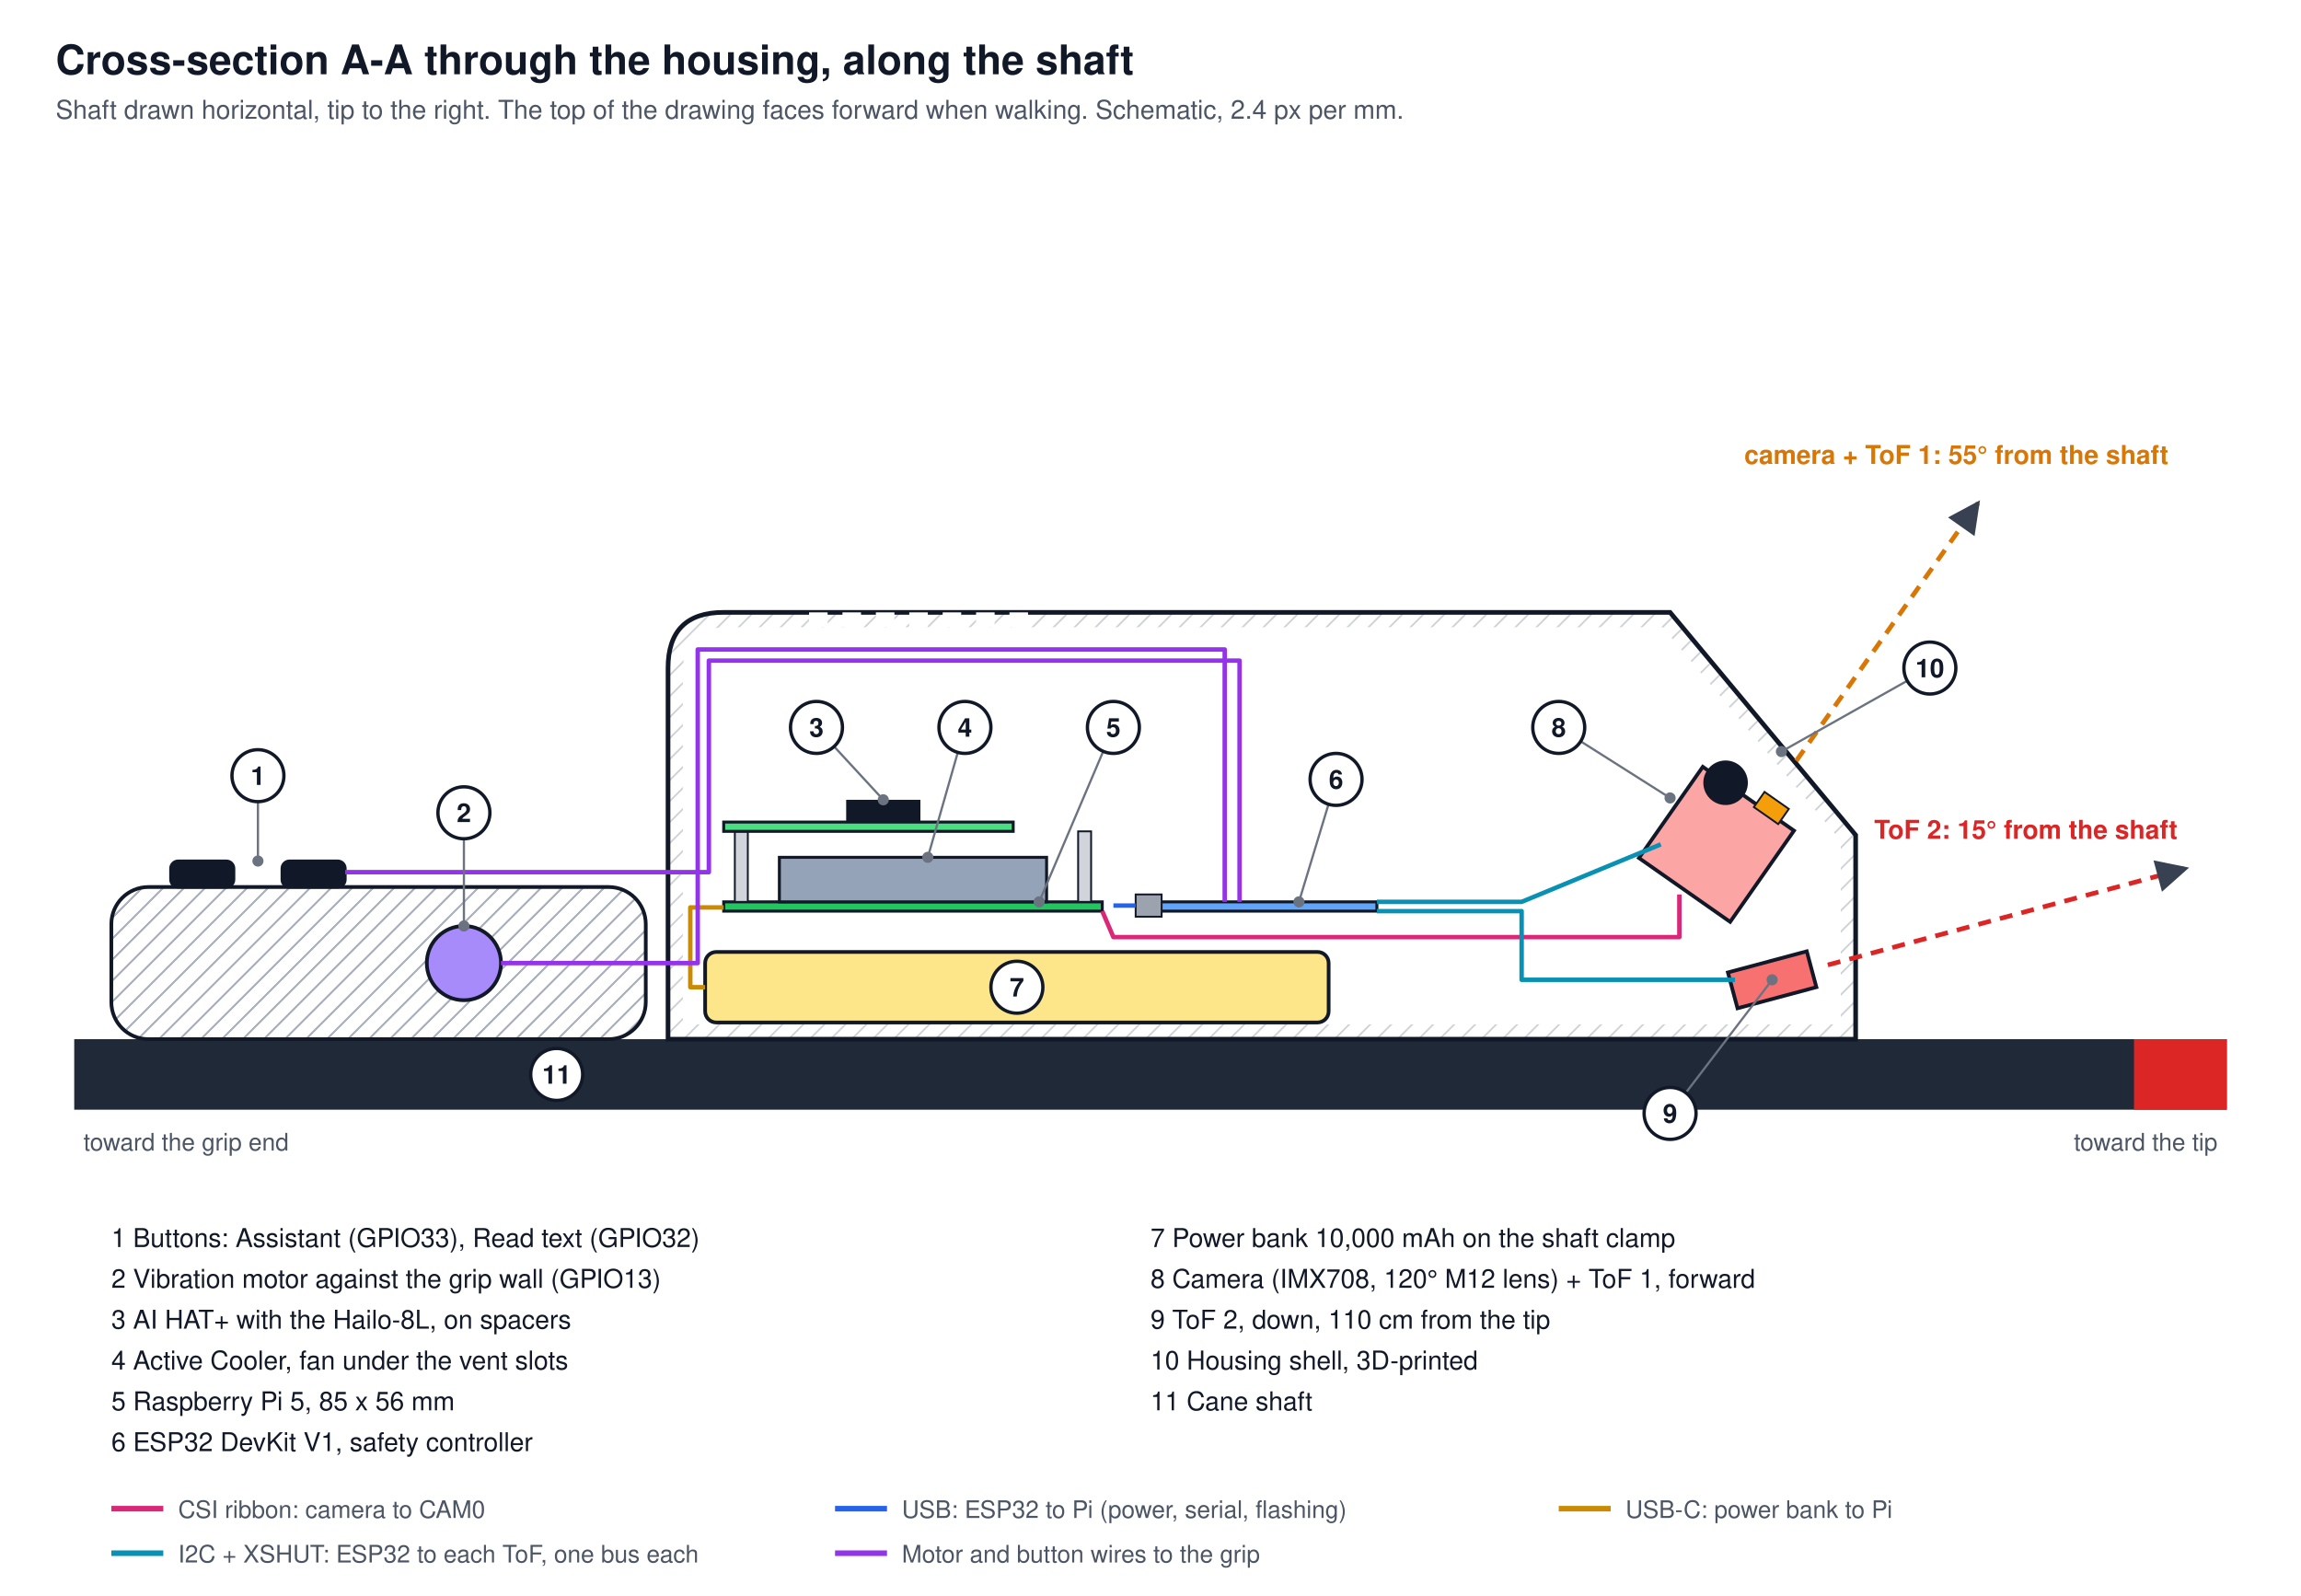
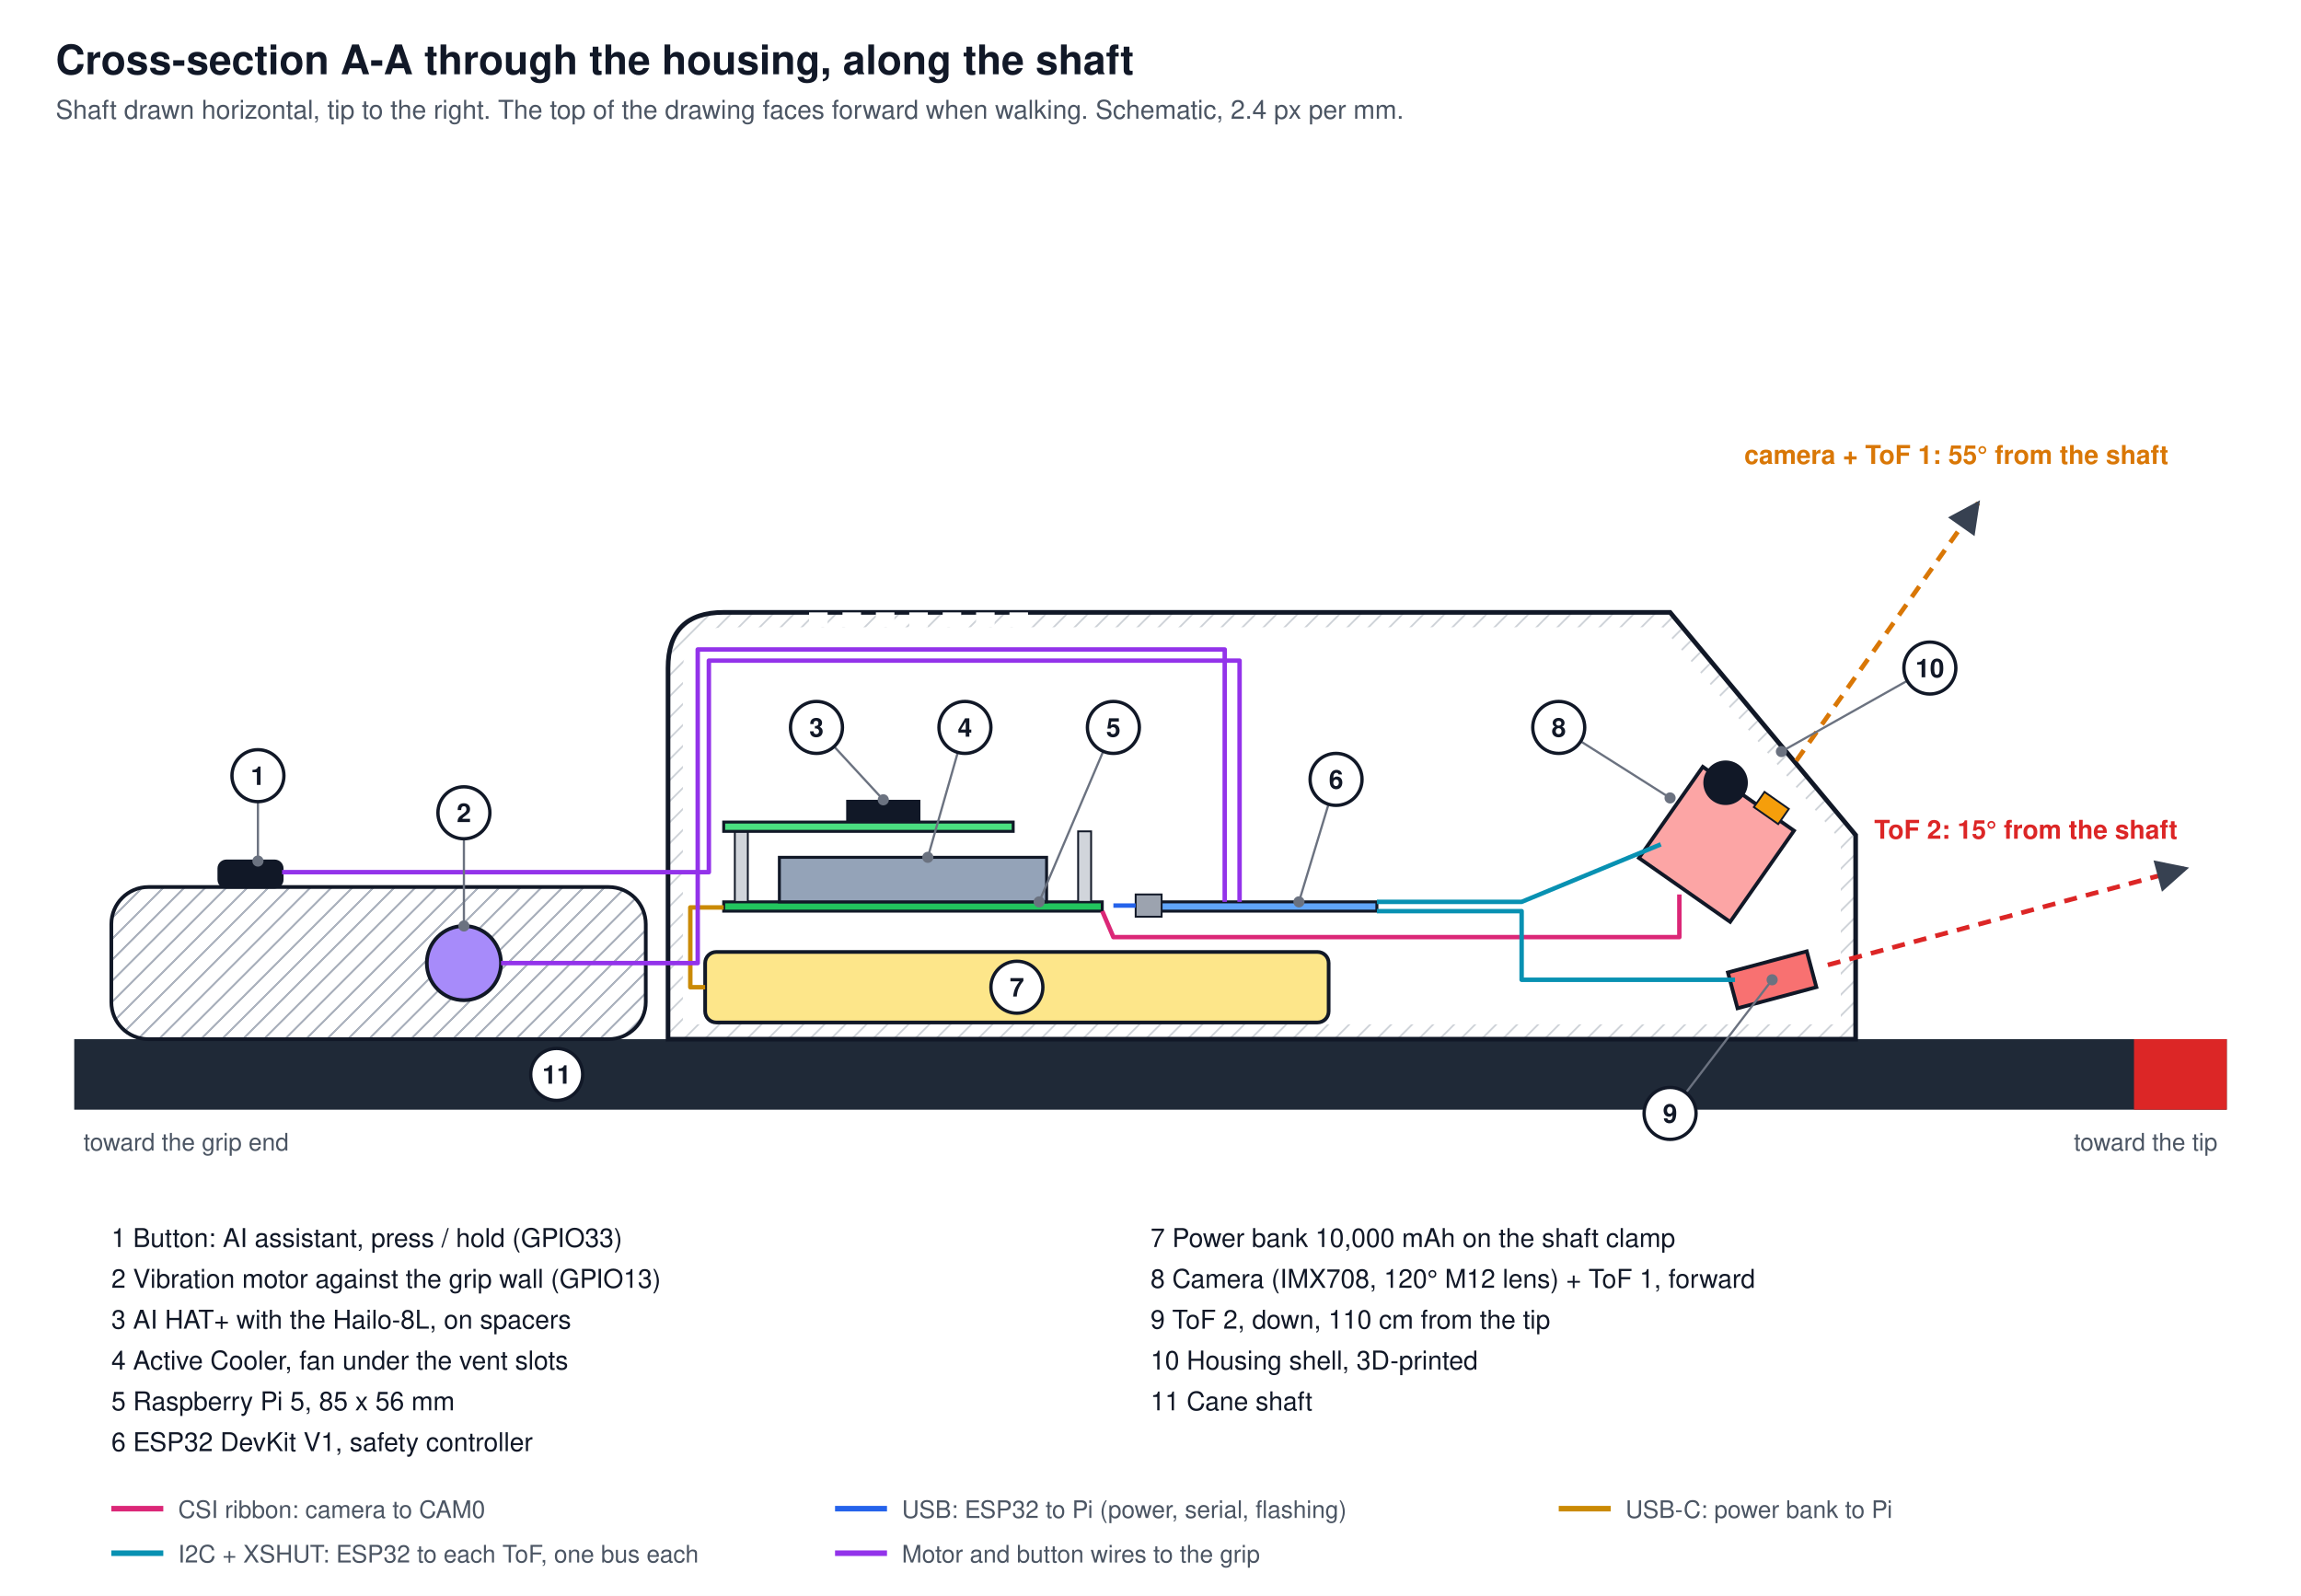
<svg xmlns="http://www.w3.org/2000/svg" viewBox="0 0 1240 860" width="1240" height="860" font-family="Segoe UI, Helvetica, Arial, sans-serif">
  <defs>
    <pattern id="hatch" width="8" height="8" patternUnits="userSpaceOnUse" patternTransform="rotate(45)">
      <line x1="0" y1="0" x2="0" y2="8" stroke="#9ca3af" stroke-width="2" />
    </pattern>
    <marker id="a" viewBox="0 0 10 10" refX="9" refY="5" markerWidth="7" markerHeight="7" orient="auto-start-reverse">
      <path d="M0,0 L10,5 L0,10 z" fill="#374151" />
    </marker>
  </defs>
  <rect width="1240" height="860" fill="#ffffff" />
  <text x="30.0" y="40.0" font-size="22" font-weight="700" fill="#111827" text-anchor="start">Cross-section A-A through the housing, along the shaft</text>
  <text x="30.0" y="64.0" font-size="14" font-weight="400" fill="#4b5563" text-anchor="start">Shaft drawn horizontal, tip to the right. The top of the drawing faces forward when walking. Schematic, 2.4 px per mm.</text>
  <rect x="40" y="560" width="1160" height="38" rx="0" fill="#1f2937" stroke="#111827" stroke-width="0" />
  <rect x="1150" y="560" width="50" height="38" rx="0" fill="#dc2626" stroke="#111827" stroke-width="0" />
  <text x="1195.0" y="620.0" font-size="13" font-weight="400" fill="#4b5563" text-anchor="end">toward the tip</text>
  <text x="45.0" y="620.0" font-size="13" font-weight="400" fill="#4b5563" text-anchor="start">toward the grip end</text>
  <rect x="60" y="478" width="288" height="82" rx="20" fill="url(#hatch)" stroke="#111827" stroke-width="2" />
-   <rect x="92" y="464" width="34" height="14" rx="4" fill="#111827" stroke="#111827" stroke-width="1.6" />
-   <rect x="152" y="464" width="34" height="14" rx="4" fill="#111827" stroke="#111827" stroke-width="1.6" />
+   <rect x="118" y="464" width="34" height="14" rx="4" fill="#111827" stroke="#111827" stroke-width="1.6" />
  <circle cx="250" cy="519" r="20" fill="#a78bfa" stroke="#111827" stroke-width="2" />
  <path d="M360 560 L360 360 Q360 330 390 330 L900 330 L1000 450 L1000 560 Z" fill="url(#hatch)" fill-opacity="0.45" stroke="#111827" stroke-width="2.5" />
  <path d="M368 552 L368 362 Q368 338 392 338 L896 338 L992 453 L992 552 Z" fill="#ffffff" />
  <rect x="436" y="330" width="10" height="8" rx="0" fill="#ffffff" stroke="#111827" stroke-width="0" />
  <rect x="454" y="330" width="10" height="8" rx="0" fill="#ffffff" stroke="#111827" stroke-width="0" />
  <rect x="472" y="330" width="10" height="8" rx="0" fill="#ffffff" stroke="#111827" stroke-width="0" />
  <rect x="490" y="330" width="10" height="8" rx="0" fill="#ffffff" stroke="#111827" stroke-width="0" />
  <rect x="508" y="330" width="10" height="8" rx="0" fill="#ffffff" stroke="#111827" stroke-width="0" />
  <rect x="526" y="330" width="10" height="8" rx="0" fill="#ffffff" stroke="#111827" stroke-width="0" />
  <rect x="544" y="330" width="10" height="8" rx="0" fill="#ffffff" stroke="#111827" stroke-width="0" />
  <rect x="380" y="513" width="336" height="38" rx="6" fill="#fde68a" stroke="#111827" stroke-width="2" />
  <rect x="390" y="486" width="204" height="5" rx="0" fill="#22c55e" stroke="#111827" stroke-width="1.6" />
  <rect x="420" y="462" width="144" height="24" rx="0" fill="#94a3b8" stroke="#111827" stroke-width="1.6" />
  <rect x="396" y="448" width="7" height="38" rx="0" fill="#d1d5db" stroke="#111827" stroke-width="1" />
  <rect x="581" y="448" width="7" height="38" rx="0" fill="#d1d5db" stroke="#111827" stroke-width="1" />
  <rect x="390" y="443" width="156" height="5" rx="0" fill="#4ade80" stroke="#111827" stroke-width="1.6" />
  <rect x="456" y="431" width="40" height="12" rx="0" fill="#111827" stroke="#111827" stroke-width="0" />
  <rect x="620" y="486" width="122" height="5" rx="0" fill="#60a5fa" stroke="#111827" stroke-width="1.6" />
  <rect x="612" y="482" width="14" height="12" rx="0" fill="#9ca3af" stroke="#111827" stroke-width="1" />
  <g transform="rotate(-55 925 455)">
    <rect x="895" y="425" width="60" height="60" fill="#fca5a5" stroke="#111827" stroke-width="2" />
    <circle cx="955" cy="440" r="12" fill="#111827" />
    <rect x="953" y="460" width="10" height="16" fill="#f59e0b" stroke="#111827" />
  </g>
  <g transform="rotate(-15 955 528)">
    <rect x="933" y="518" width="44" height="20" fill="#f87171" stroke="#111827" stroke-width="2" />
  </g>
  <line x1="968" y1="410" x2="1066" y2="271" stroke="#d97706" stroke-width="2.5" stroke-dasharray="7 5" marker-end="url(#a)" />
  <text x="940.0" y="250.0" font-size="14" font-weight="700" fill="#d97706" text-anchor="start">camera + ToF 1: 55° from the shaft</text>
  <line x1="985" y1="520" x2="1178" y2="468" stroke="#dc2626" stroke-width="2.5" stroke-dasharray="7 5" marker-end="url(#a)" />
  <text x="1010.0" y="452.0" font-size="14" font-weight="700" fill="#dc2626" text-anchor="start">ToF 2: 15° from the shaft</text>
  <polyline points="905,482 905,505 600,505 594,491" fill="none" stroke="#db2777" stroke-width="2.4" stroke-linejoin="round" />
  <polyline points="612,488 600,488" fill="none" stroke="#2563eb" stroke-width="2.4" stroke-linejoin="round" />
  <polyline points="380,532 372,532 372,489 390,489" fill="none" stroke="#ca8a04" stroke-width="2.4" stroke-linejoin="round" />
  <polyline points="742,486 820,486 895,455" fill="none" stroke="#0891b2" stroke-width="2.4" stroke-linejoin="round" />
  <polyline points="742,491 820,491 820,528 935,528" fill="none" stroke="#0891b2" stroke-width="2.4" stroke-linejoin="round" />
  <polyline points="660,486 660,350 376,350 376,519 270,519" fill="none" stroke="#9333ea" stroke-width="2.4" stroke-linejoin="round" />
-   <polyline points="668,486 668,356 382,356 382,470 186,470" fill="none" stroke="#9333ea" stroke-width="2.4" stroke-linejoin="round" />
+   <polyline points="668,486 668,356 382,356 382,470 152,470" fill="none" stroke="#9333ea" stroke-width="2.4" stroke-linejoin="round" />
  <line x1="139" y1="464" x2="139" y2="418" stroke="#6b7280" stroke-width="1.2" />
  <circle cx="139" cy="464" r="3" fill="#6b7280" />
  <circle cx="139" cy="418" r="14" fill="#ffffff" stroke="#111827" stroke-width="1.8" />
  <text x="139.0" y="423.0" font-size="14" font-weight="700" fill="#111827" text-anchor="middle">1</text>
  <line x1="250" y1="499" x2="250" y2="438" stroke="#6b7280" stroke-width="1.2" />
  <circle cx="250" cy="499" r="3" fill="#6b7280" />
  <circle cx="250" cy="438" r="14" fill="#ffffff" stroke="#111827" stroke-width="1.8" />
  <text x="250.0" y="443.0" font-size="14" font-weight="700" fill="#111827" text-anchor="middle">2</text>
  <line x1="476" y1="431" x2="440" y2="392" stroke="#6b7280" stroke-width="1.2" />
  <circle cx="476" cy="431" r="3" fill="#6b7280" />
  <circle cx="440" cy="392" r="14" fill="#ffffff" stroke="#111827" stroke-width="1.8" />
  <text x="440.0" y="397.0" font-size="14" font-weight="700" fill="#111827" text-anchor="middle">3</text>
  <line x1="500" y1="462" x2="520" y2="392" stroke="#6b7280" stroke-width="1.2" />
  <circle cx="500" cy="462" r="3" fill="#6b7280" />
  <circle cx="520" cy="392" r="14" fill="#ffffff" stroke="#111827" stroke-width="1.8" />
  <text x="520.0" y="397.0" font-size="14" font-weight="700" fill="#111827" text-anchor="middle">4</text>
  <line x1="560" y1="486" x2="600" y2="392" stroke="#6b7280" stroke-width="1.2" />
  <circle cx="560" cy="486" r="3" fill="#6b7280" />
  <circle cx="600" cy="392" r="14" fill="#ffffff" stroke="#111827" stroke-width="1.8" />
  <text x="600.0" y="397.0" font-size="14" font-weight="700" fill="#111827" text-anchor="middle">5</text>
  <line x1="700" y1="486" x2="720" y2="420" stroke="#6b7280" stroke-width="1.2" />
  <circle cx="700" cy="486" r="3" fill="#6b7280" />
  <circle cx="720" cy="420" r="14" fill="#ffffff" stroke="#111827" stroke-width="1.8" />
  <text x="720.0" y="425.0" font-size="14" font-weight="700" fill="#111827" text-anchor="middle">6</text>
  <circle cx="548" cy="532" r="14" fill="#ffffff" stroke="#111827" stroke-width="1.8" />
  <text x="548.0" y="537.0" font-size="14" font-weight="700" fill="#111827" text-anchor="middle">7</text>
  <line x1="900" y1="430" x2="840" y2="392" stroke="#6b7280" stroke-width="1.2" />
  <circle cx="900" cy="430" r="3" fill="#6b7280" />
  <circle cx="840" cy="392" r="14" fill="#ffffff" stroke="#111827" stroke-width="1.8" />
  <text x="840.0" y="397.0" font-size="14" font-weight="700" fill="#111827" text-anchor="middle">8</text>
  <line x1="955" y1="528" x2="900" y2="600" stroke="#6b7280" stroke-width="1.2" />
  <circle cx="955" cy="528" r="3" fill="#6b7280" />
  <circle cx="900" cy="600" r="14" fill="#ffffff" stroke="#111827" stroke-width="1.8" />
  <text x="900.0" y="605.0" font-size="14" font-weight="700" fill="#111827" text-anchor="middle">9</text>
  <line x1="960" y1="405" x2="1040" y2="360" stroke="#6b7280" stroke-width="1.2" />
  <circle cx="960" cy="405" r="3" fill="#6b7280" />
  <circle cx="1040" cy="360" r="14" fill="#ffffff" stroke="#111827" stroke-width="1.8" />
  <text x="1040.0" y="365.0" font-size="14" font-weight="700" fill="#111827" text-anchor="middle">10</text>
  <circle cx="300" cy="579" r="14" fill="#ffffff" stroke="#111827" stroke-width="1.8" />
  <text x="300.0" y="584.0" font-size="14" font-weight="700" fill="#111827" text-anchor="middle">11</text>
-   <text x="60.0" y="672.0" font-size="14" font-weight="400" fill="#111827" text-anchor="start">1  Buttons: Assistant (GPIO33), Read text (GPIO32)</text>
+   <text x="60.0" y="672.0" font-size="14" font-weight="400" fill="#111827" text-anchor="start">1  Button: AI assistant, press / hold (GPIO33)</text>
  <text x="60.0" y="694.0" font-size="14" font-weight="400" fill="#111827" text-anchor="start">2  Vibration motor against the grip wall (GPIO13)</text>
  <text x="60.0" y="716.0" font-size="14" font-weight="400" fill="#111827" text-anchor="start">3  AI HAT+ with the Hailo-8L, on spacers</text>
  <text x="60.0" y="738.0" font-size="14" font-weight="400" fill="#111827" text-anchor="start">4  Active Cooler, fan under the vent slots</text>
  <text x="60.0" y="760.0" font-size="14" font-weight="400" fill="#111827" text-anchor="start">5  Raspberry Pi 5, 85 x 56 mm</text>
  <text x="60.0" y="782.0" font-size="14" font-weight="400" fill="#111827" text-anchor="start">6  ESP32 DevKit V1, safety controller</text>
  <text x="620.0" y="672.0" font-size="14" font-weight="400" fill="#111827" text-anchor="start">7  Power bank 10,000 mAh on the shaft clamp</text>
  <text x="620.0" y="694.0" font-size="14" font-weight="400" fill="#111827" text-anchor="start">8  Camera (IMX708, 120° M12 lens) + ToF 1, forward</text>
  <text x="620.0" y="716.0" font-size="14" font-weight="400" fill="#111827" text-anchor="start">9  ToF 2, down, 110 cm from the tip</text>
  <text x="620.0" y="738.0" font-size="14" font-weight="400" fill="#111827" text-anchor="start">10 Housing shell, 3D-printed</text>
  <text x="620.0" y="760.0" font-size="14" font-weight="400" fill="#111827" text-anchor="start">11 Cane shaft</text>
  <line x1="60" y1="813" x2="88" y2="813" stroke="#db2777" stroke-width="3" />
  <text x="96.0" y="818.0" font-size="13" font-weight="400" fill="#4b5563" text-anchor="start">CSI ribbon: camera to CAM0</text>
  <line x1="450" y1="813" x2="478" y2="813" stroke="#2563eb" stroke-width="3" />
  <text x="486.0" y="818.0" font-size="13" font-weight="400" fill="#4b5563" text-anchor="start">USB: ESP32 to Pi (power, serial, flashing)</text>
  <line x1="840" y1="813" x2="868" y2="813" stroke="#ca8a04" stroke-width="3" />
  <text x="876.0" y="818.0" font-size="13" font-weight="400" fill="#4b5563" text-anchor="start">USB-C: power bank to Pi</text>
  <line x1="60" y1="837" x2="88" y2="837" stroke="#0891b2" stroke-width="3" />
  <text x="96.0" y="842.0" font-size="13" font-weight="400" fill="#4b5563" text-anchor="start">I2C + XSHUT: ESP32 to each ToF, one bus each</text>
  <line x1="450" y1="837" x2="478" y2="837" stroke="#9333ea" stroke-width="3" />
  <text x="486.0" y="842.0" font-size="13" font-weight="400" fill="#4b5563" text-anchor="start">Motor and button wires to the grip</text>
</svg>
